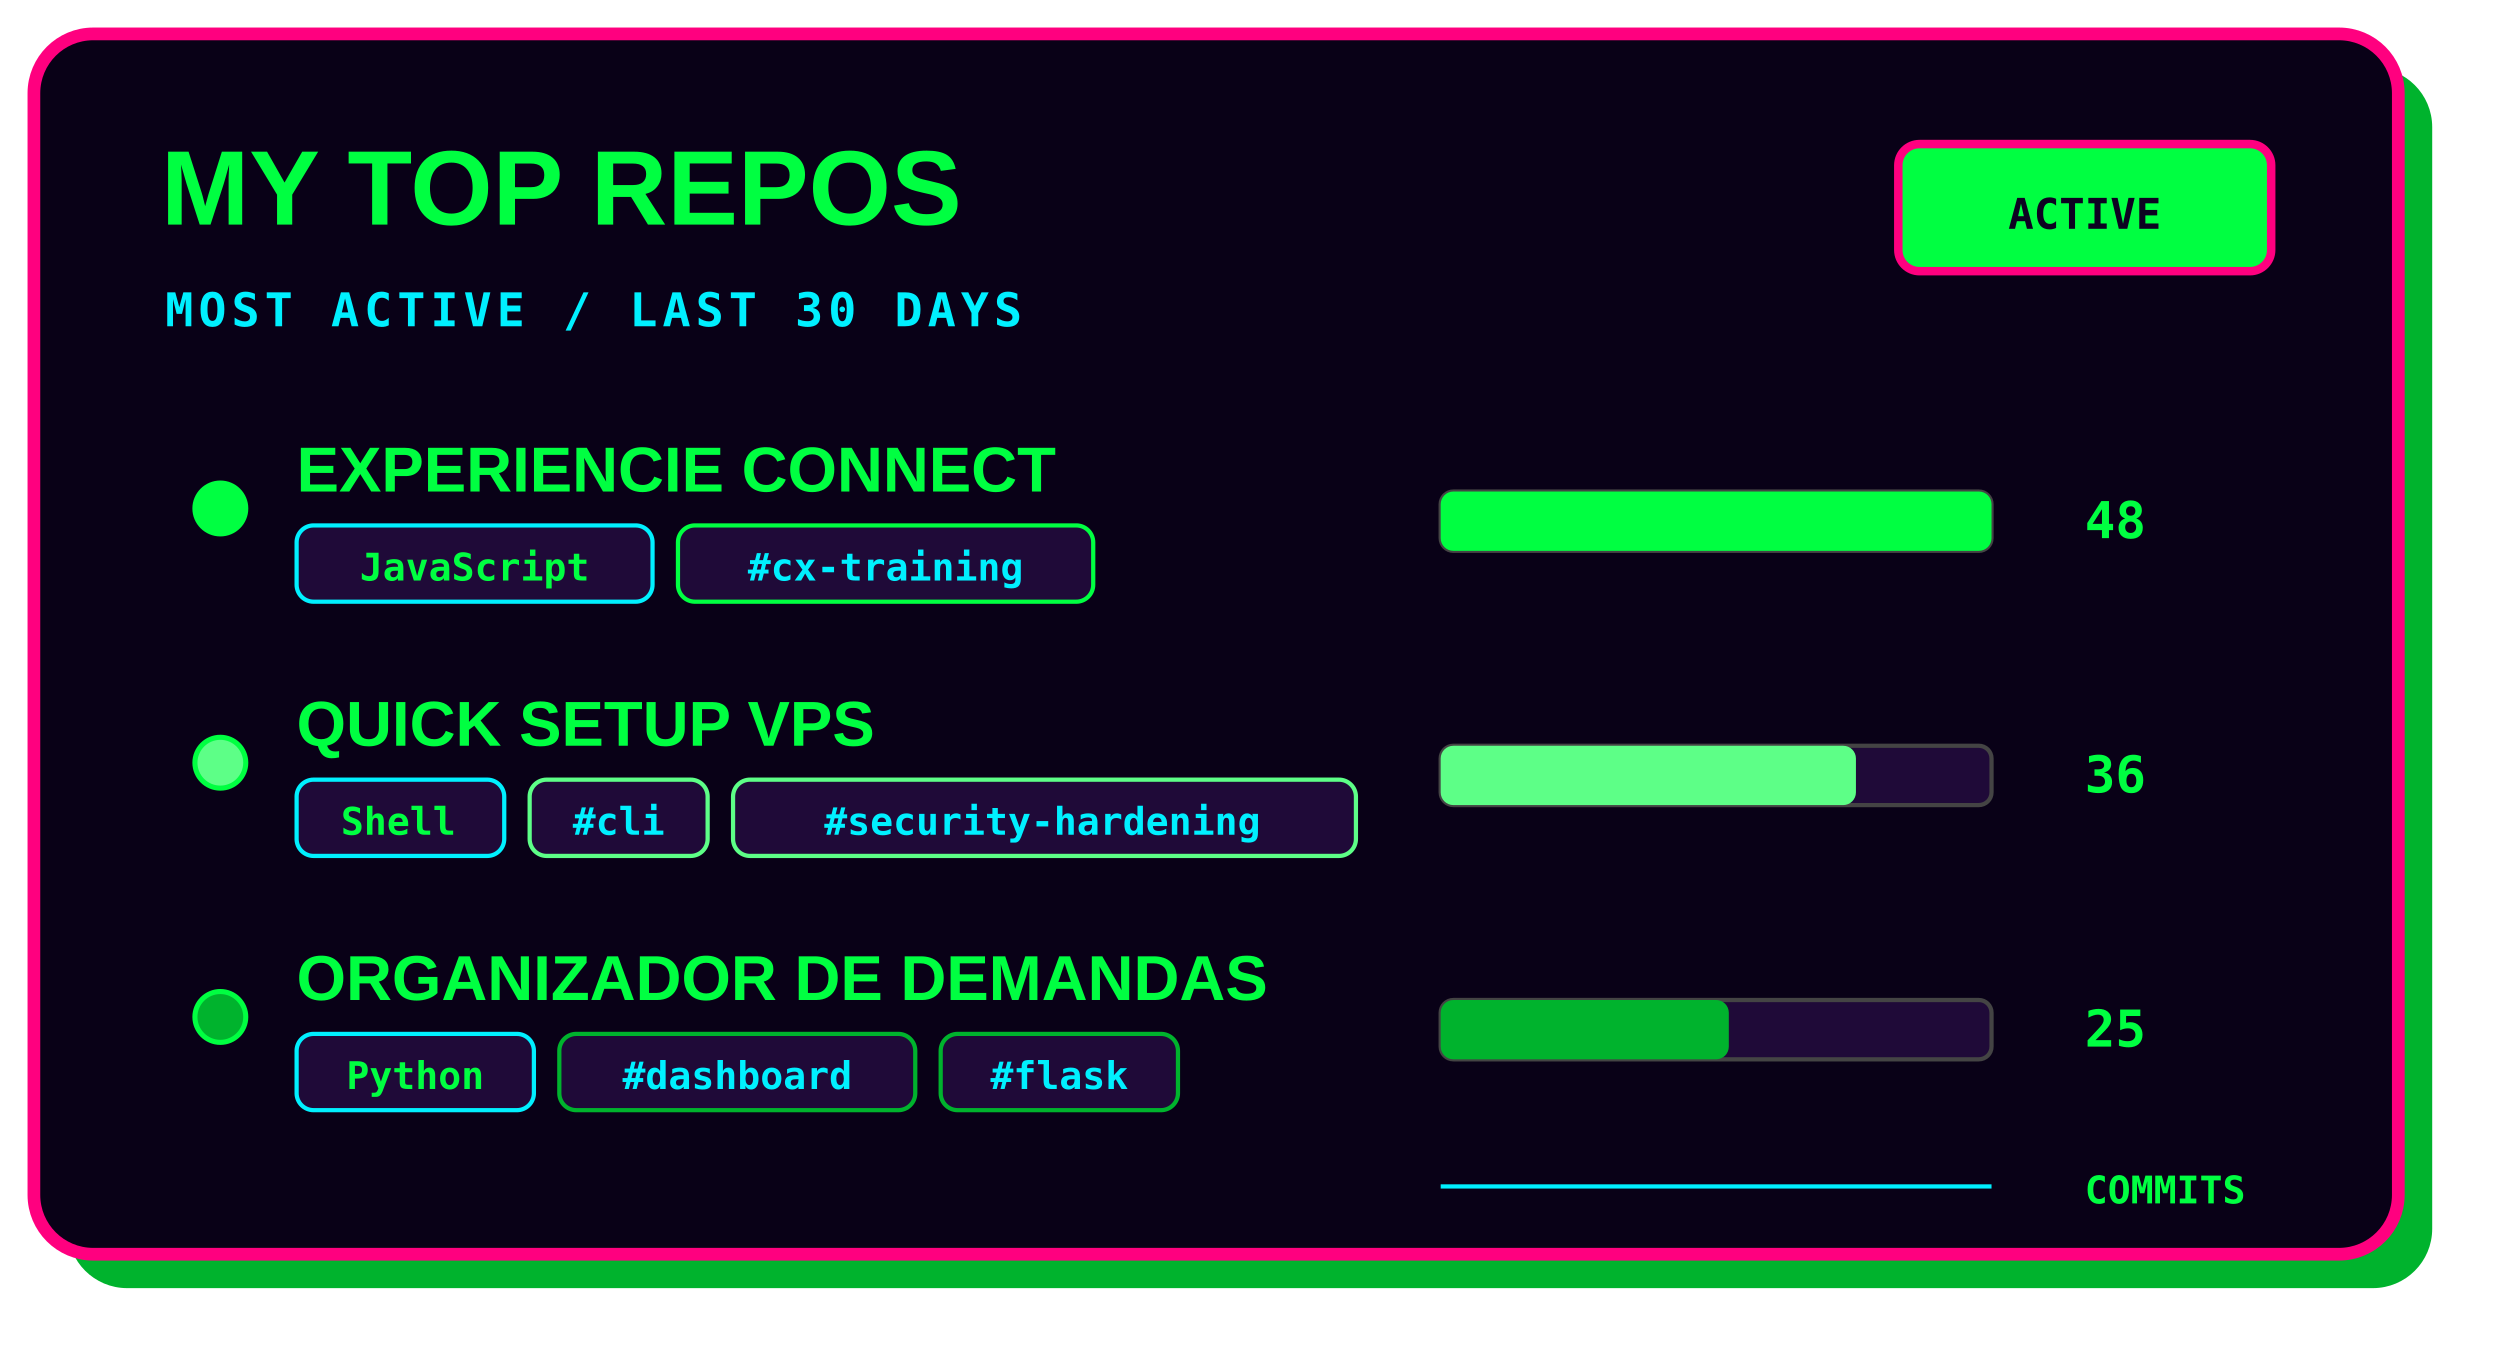
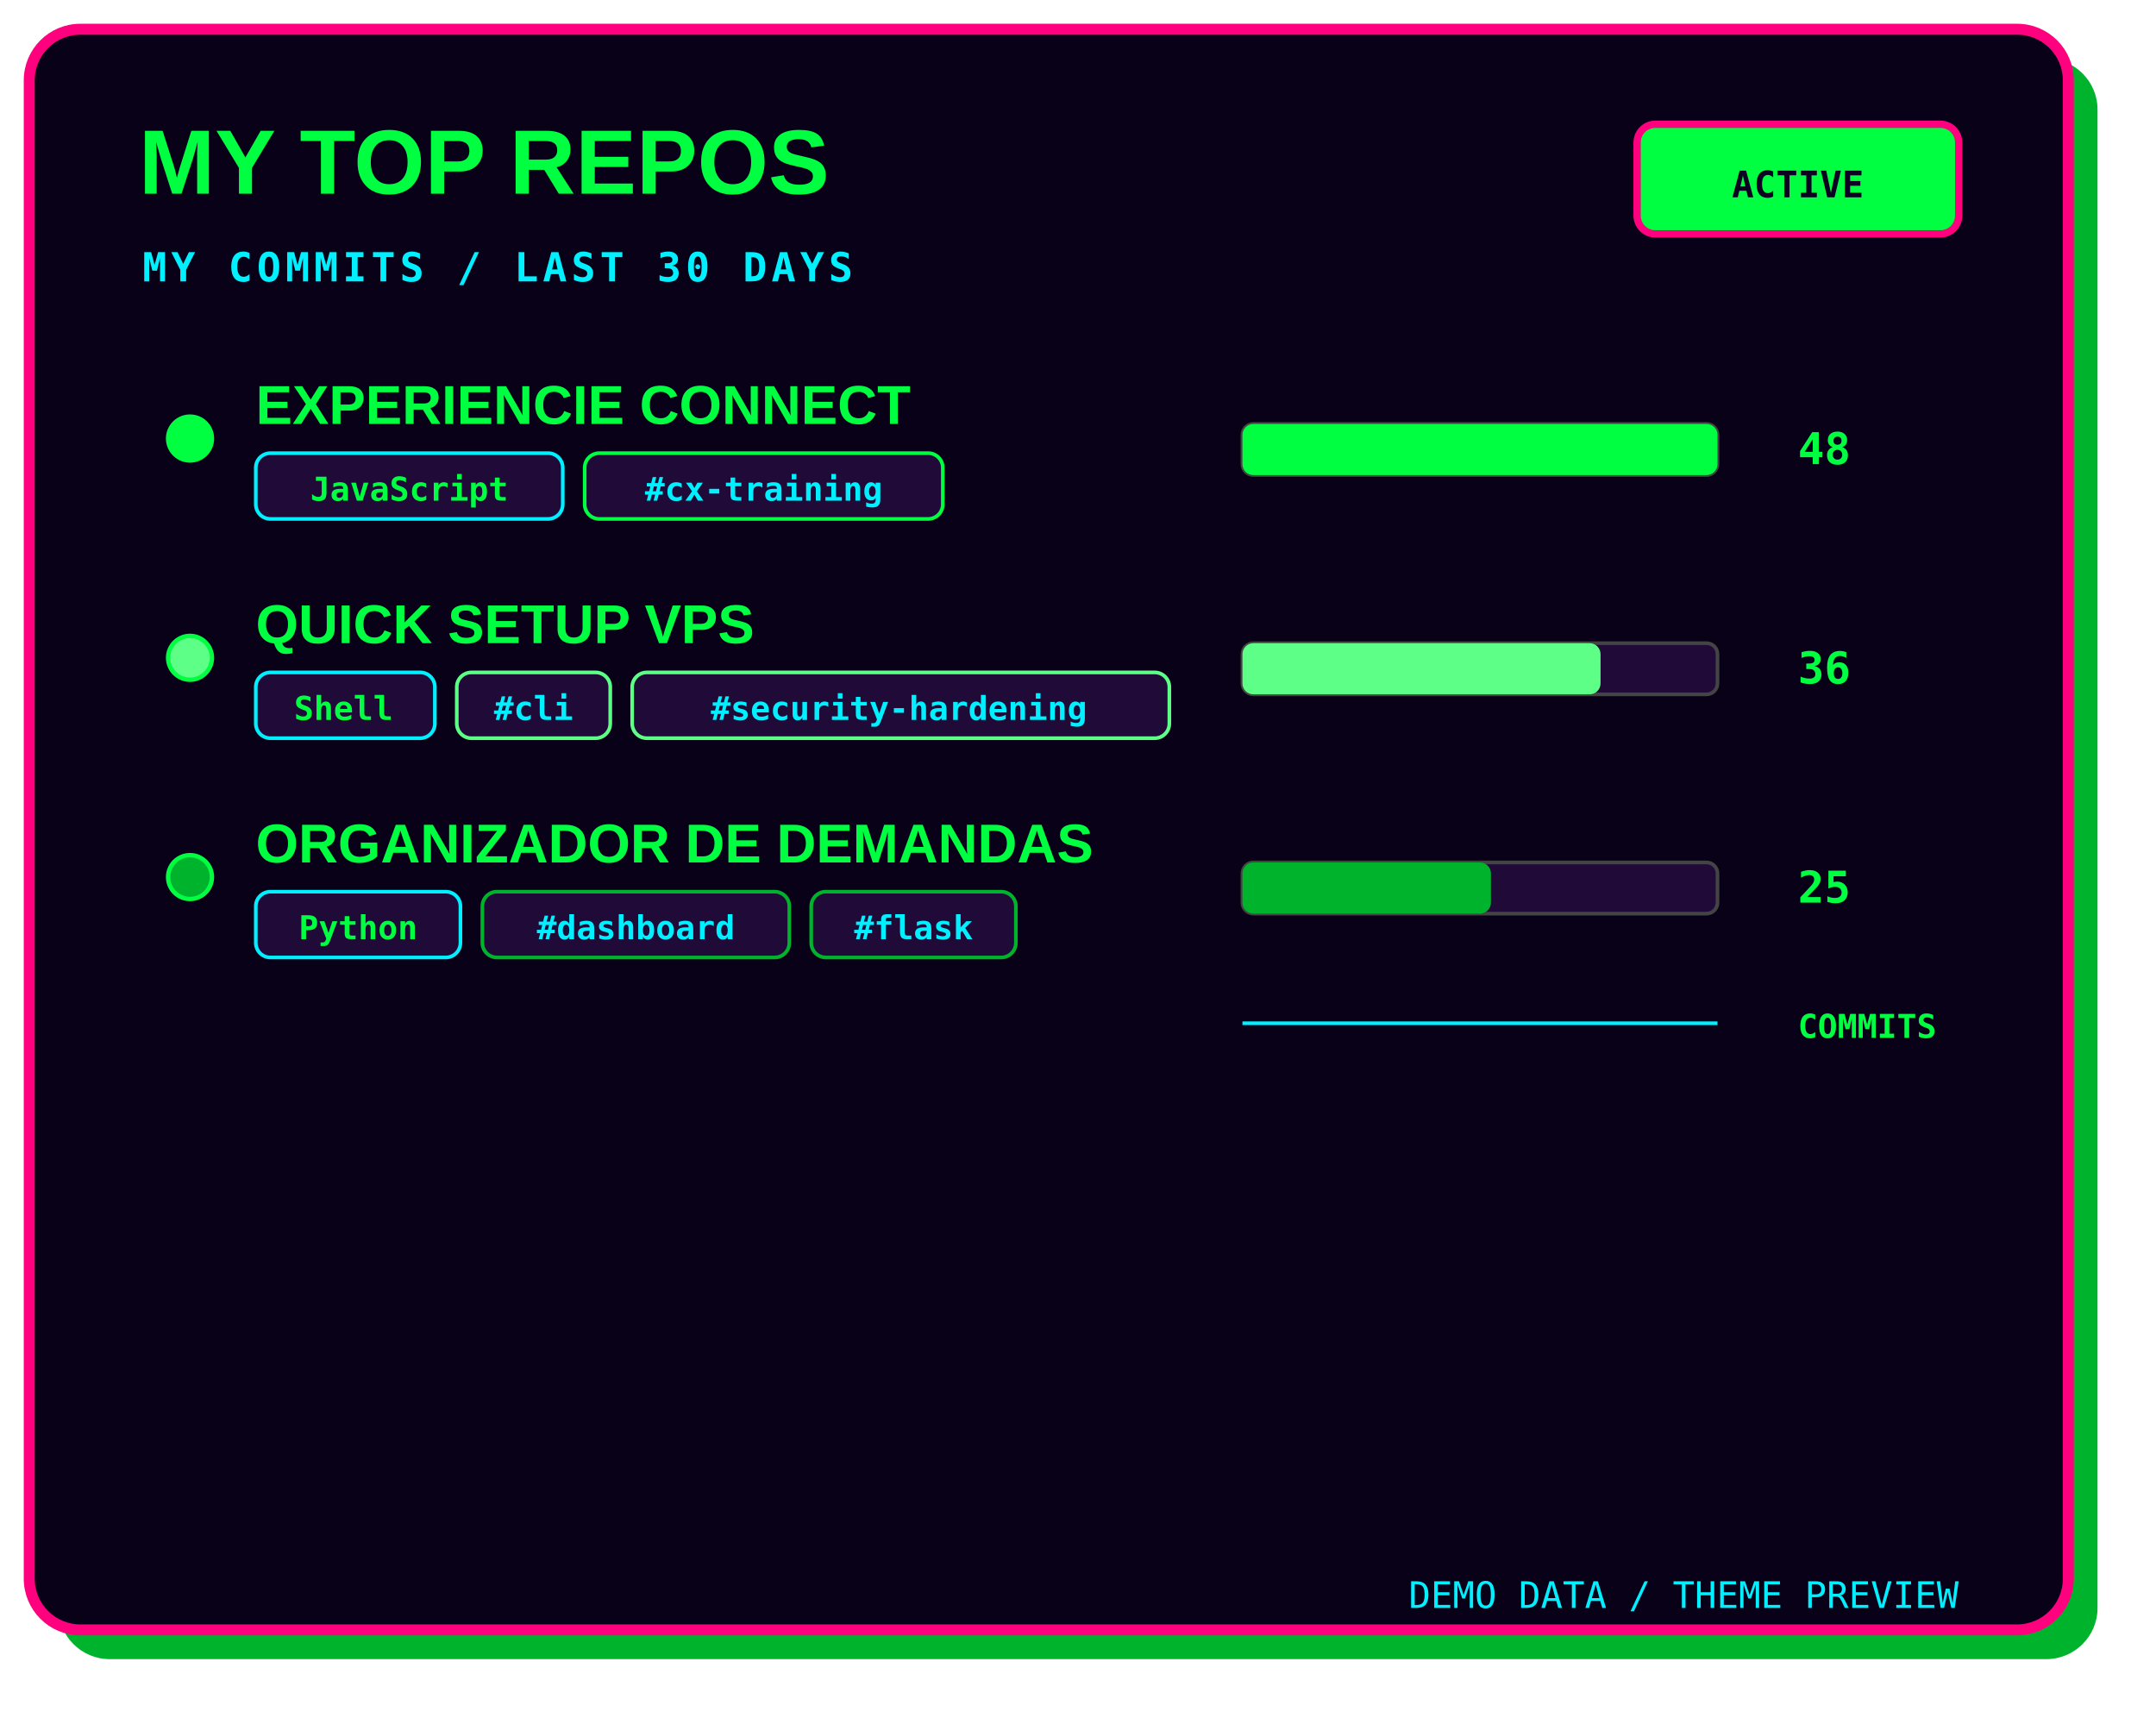
- <svg xmlns="http://www.w3.org/2000/svg" width="590" height="320" viewBox="0 0 590 320" role="img">
-   <rect x="16" y="16" width="558" height="288" rx="14" fill="#00B32D" />
-   <rect x="8" y="8" width="558" height="288" rx="14" fill="#090117" stroke="#FF007F" stroke-width="3" />
+ <svg xmlns="http://www.w3.org/2000/svg" width="590" height="470" viewBox="0 0 590 470" role="img">
+   <rect x="16" y="16" width="558" height="438" rx="14" fill="#00B32D" />
+   <rect x="8" y="8" width="558" height="438" rx="14" fill="#090117" stroke="#FF007F" stroke-width="3" />
  <text x="38" y="53" fill="#00FF41" font-family="Arial, sans-serif" font-size="25" font-weight="800">MY TOP REPOS</text>
-   <text x="39" y="77" fill="#00F0FF" font-family="monospace" font-size="11" font-weight="700" letter-spacing="1.2">MOST ACTIVE / LAST 30 DAYS</text>
+   <text x="39" y="77" fill="#00F0FF" font-family="monospace" font-size="11" font-weight="700" letter-spacing="1.2">MY COMMITS / LAST 30 DAYS</text>
  <rect x="448" y="34" width="88" height="30" rx="5" fill="#00FF41" stroke="#FF007F" stroke-width="2" />
  <text x="492" y="54" text-anchor="middle" fill="#0D0221" font-family="monospace" font-size="10" font-weight="700">ACTIVE</text>
-   <circle cx="52" cy="120" r="6" fill="#00FF41" stroke="#00FF41" stroke-width="1.2" />
-   <text x="70" y="116" fill="#00FF41" font-family="Arial, sans-serif" font-size="15" font-weight="800">EXPERIENCIE CONNECT</text>
-   <rect x="70" y="124" width="84" height="18" rx="4" fill="#1F0A38" stroke="#00F0FF" stroke-width="1" />
-   <text x="112" y="137" text-anchor="middle" fill="#00FF41" font-family="monospace" font-size="9" font-weight="700">JavaScript</text>
-   <rect x="160" y="124" width="98" height="18" rx="4" fill="#1F0A38" stroke="#00FF41" stroke-width="1" />
-   <text x="209" y="137" text-anchor="middle" fill="#00F0FF" font-family="monospace" font-size="9" font-weight="700">#cx-training</text>
-   <rect x="340" y="116" width="130" height="14" rx="3" fill="#1F0A38" stroke="#444" stroke-width="1" />
-   <rect x="340" y="116" width="130" height="14" rx="3" fill="#00FF41" />
-   <text x="492" y="127" fill="#00FF41" font-family="monospace" font-size="12" font-weight="700">48</text>
-   <circle cx="52" cy="180" r="6" fill="#5DFF87" stroke="#00FF41" stroke-width="1.2" />
-   <text x="70" y="176" fill="#00FF41" font-family="Arial, sans-serif" font-size="15" font-weight="800">QUICK SETUP VPS</text>
-   <rect x="70" y="184" width="49" height="18" rx="4" fill="#1F0A38" stroke="#00F0FF" stroke-width="1" />
-   <text x="94" y="197" text-anchor="middle" fill="#00FF41" font-family="monospace" font-size="9" font-weight="700">Shell</text>
-   <rect x="125" y="184" width="42" height="18" rx="4" fill="#1F0A38" stroke="#5DFF87" stroke-width="1" />
-   <text x="146" y="197" text-anchor="middle" fill="#00F0FF" font-family="monospace" font-size="9" font-weight="700">#cli</text>
-   <rect x="173" y="184" width="147" height="18" rx="4" fill="#1F0A38" stroke="#5DFF87" stroke-width="1" />
-   <text x="246" y="197" text-anchor="middle" fill="#00F0FF" font-family="monospace" font-size="9" font-weight="700">#security-hardening</text>
-   <rect x="340" y="176" width="130" height="14" rx="3" fill="#1F0A38" stroke="#444" stroke-width="1" />
-   <rect x="340" y="176" width="98" height="14" rx="3" fill="#5DFF87" />
-   <text x="492" y="187" fill="#00FF41" font-family="monospace" font-size="12" font-weight="700">36</text>
-   <circle cx="52" cy="240" r="6" fill="#00B32D" stroke="#00FF41" stroke-width="1.2" />
-   <text x="70" y="236" fill="#00FF41" font-family="Arial, sans-serif" font-size="15" font-weight="800">ORGANIZADOR DE DEMANDAS</text>
-   <rect x="70" y="244" width="56" height="18" rx="4" fill="#1F0A38" stroke="#00F0FF" stroke-width="1" />
-   <text x="98" y="257" text-anchor="middle" fill="#00FF41" font-family="monospace" font-size="9" font-weight="700">Python</text>
-   <rect x="132" y="244" width="84" height="18" rx="4" fill="#1F0A38" stroke="#00B32D" stroke-width="1" />
-   <text x="174" y="257" text-anchor="middle" fill="#00F0FF" font-family="monospace" font-size="9" font-weight="700">#dashboard</text>
-   <rect x="222" y="244" width="56" height="18" rx="4" fill="#1F0A38" stroke="#00B32D" stroke-width="1" />
-   <text x="250" y="257" text-anchor="middle" fill="#00F0FF" font-family="monospace" font-size="9" font-weight="700">#flask</text>
-   <rect x="340" y="236" width="130" height="14" rx="3" fill="#1F0A38" stroke="#444" stroke-width="1" />
-   <rect x="340" y="236" width="68" height="14" rx="3" fill="#00B32D" />
-   <text x="492" y="247" fill="#00FF41" font-family="monospace" font-size="12" font-weight="700">25</text>
+   <g>
+     <circle cx="52" cy="120" r="6" fill="#00FF41" stroke="#00FF41" stroke-width="1.2" />
+     <text x="70" y="116" fill="#00FF41" font-family="Arial, sans-serif" font-size="15" font-weight="800">EXPERIENCIE CONNECT</text>
+     <rect x="70" y="124" width="84" height="18" rx="4" fill="#1F0A38" stroke="#00F0FF" stroke-width="1" />
+     <text x="112" y="137" text-anchor="middle" fill="#00FF41" font-family="monospace" font-size="9" font-weight="700">JavaScript</text>
+     <rect x="160" y="124" width="98" height="18" rx="4" fill="#1F0A38" stroke="#00FF41" stroke-width="1" />
+     <text x="209" y="137" text-anchor="middle" fill="#00F0FF" font-family="monospace" font-size="9" font-weight="700">#cx-training</text>
+     <rect x="340" y="116" width="130" height="14" rx="3" fill="#1F0A38" stroke="#444" stroke-width="1" />
+     <rect x="340" y="116" width="130" height="14" rx="3" fill="#00FF41" />
+     <text x="492" y="127" fill="#00FF41" font-family="monospace" font-size="12" font-weight="700">48</text>
+   </g>
+   <g>
+     <circle cx="52" cy="180" r="6" fill="#5DFF87" stroke="#00FF41" stroke-width="1.2" />
+     <text x="70" y="176" fill="#00FF41" font-family="Arial, sans-serif" font-size="15" font-weight="800">QUICK SETUP VPS</text>
+     <rect x="70" y="184" width="49" height="18" rx="4" fill="#1F0A38" stroke="#00F0FF" stroke-width="1" />
+     <text x="94" y="197" text-anchor="middle" fill="#00FF41" font-family="monospace" font-size="9" font-weight="700">Shell</text>
+     <rect x="125" y="184" width="42" height="18" rx="4" fill="#1F0A38" stroke="#5DFF87" stroke-width="1" />
+     <text x="146" y="197" text-anchor="middle" fill="#00F0FF" font-family="monospace" font-size="9" font-weight="700">#cli</text>
+     <rect x="173" y="184" width="147" height="18" rx="4" fill="#1F0A38" stroke="#5DFF87" stroke-width="1" />
+     <text x="246" y="197" text-anchor="middle" fill="#00F0FF" font-family="monospace" font-size="9" font-weight="700">#security-hardening</text>
+     <rect x="340" y="176" width="130" height="14" rx="3" fill="#1F0A38" stroke="#444" stroke-width="1" />
+     <rect x="340" y="176" width="98" height="14" rx="3" fill="#5DFF87" />
+     <text x="492" y="187" fill="#00FF41" font-family="monospace" font-size="12" font-weight="700">36</text>
+   </g>
+   <g>
+     <circle cx="52" cy="240" r="6" fill="#00B32D" stroke="#00FF41" stroke-width="1.2" />
+     <text x="70" y="236" fill="#00FF41" font-family="Arial, sans-serif" font-size="15" font-weight="800">ORGANIZADOR DE DEMANDAS</text>
+     <rect x="70" y="244" width="56" height="18" rx="4" fill="#1F0A38" stroke="#00F0FF" stroke-width="1" />
+     <text x="98" y="257" text-anchor="middle" fill="#00FF41" font-family="monospace" font-size="9" font-weight="700">Python</text>
+     <rect x="132" y="244" width="84" height="18" rx="4" fill="#1F0A38" stroke="#00B32D" stroke-width="1" />
+     <text x="174" y="257" text-anchor="middle" fill="#00F0FF" font-family="monospace" font-size="9" font-weight="700">#dashboard</text>
+     <rect x="222" y="244" width="56" height="18" rx="4" fill="#1F0A38" stroke="#00B32D" stroke-width="1" />
+     <text x="250" y="257" text-anchor="middle" fill="#00F0FF" font-family="monospace" font-size="9" font-weight="700">#flask</text>
+     <rect x="340" y="236" width="130" height="14" rx="3" fill="#1F0A38" stroke="#444" stroke-width="1" />
+     <rect x="340" y="236" width="68" height="14" rx="3" fill="#00B32D" />
+     <text x="492" y="247" fill="#00FF41" font-family="monospace" font-size="12" font-weight="700">25</text>
+   </g>
  <path d="M340 280 H470" stroke="#00F0FF" stroke-width="1" />
  <text x="492" y="284" fill="#00FF41" font-family="monospace" font-size="9" font-weight="700">COMMITS</text>
+   <text x="536" y="440" text-anchor="end" fill="#00F0FF" font-family="monospace" font-size="10">DEMO DATA / THEME PREVIEW</text>
</svg>
